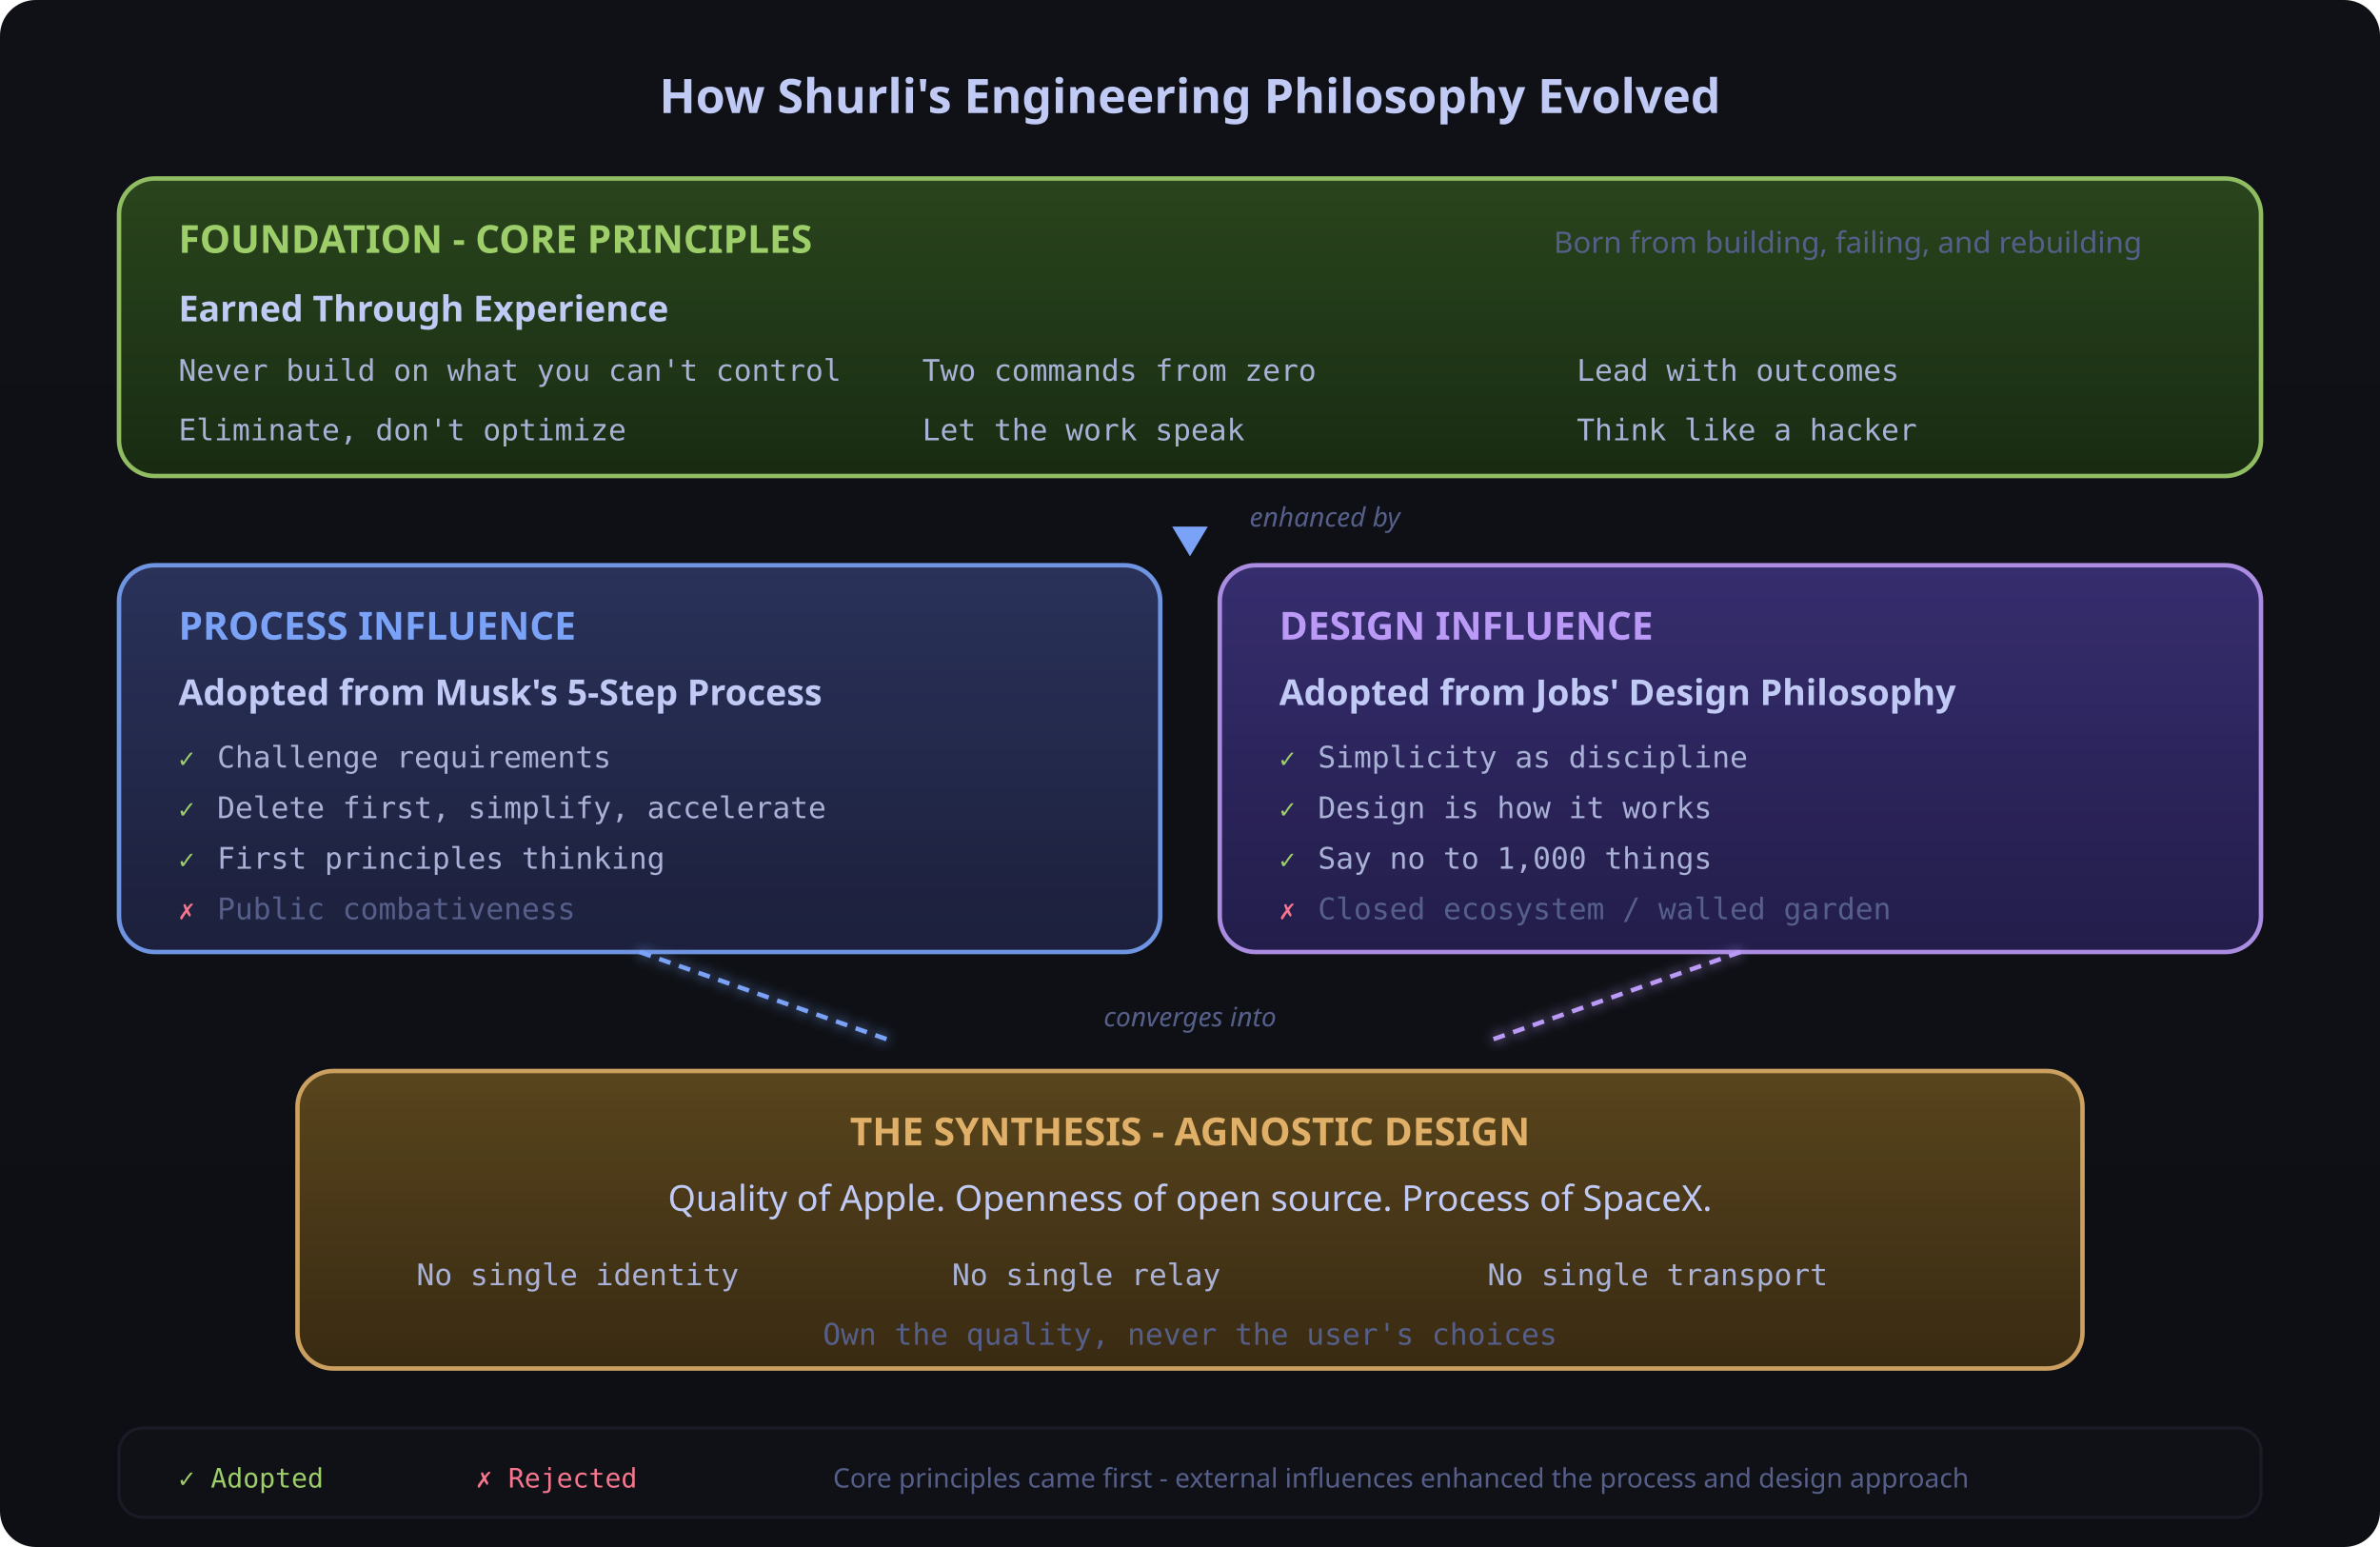
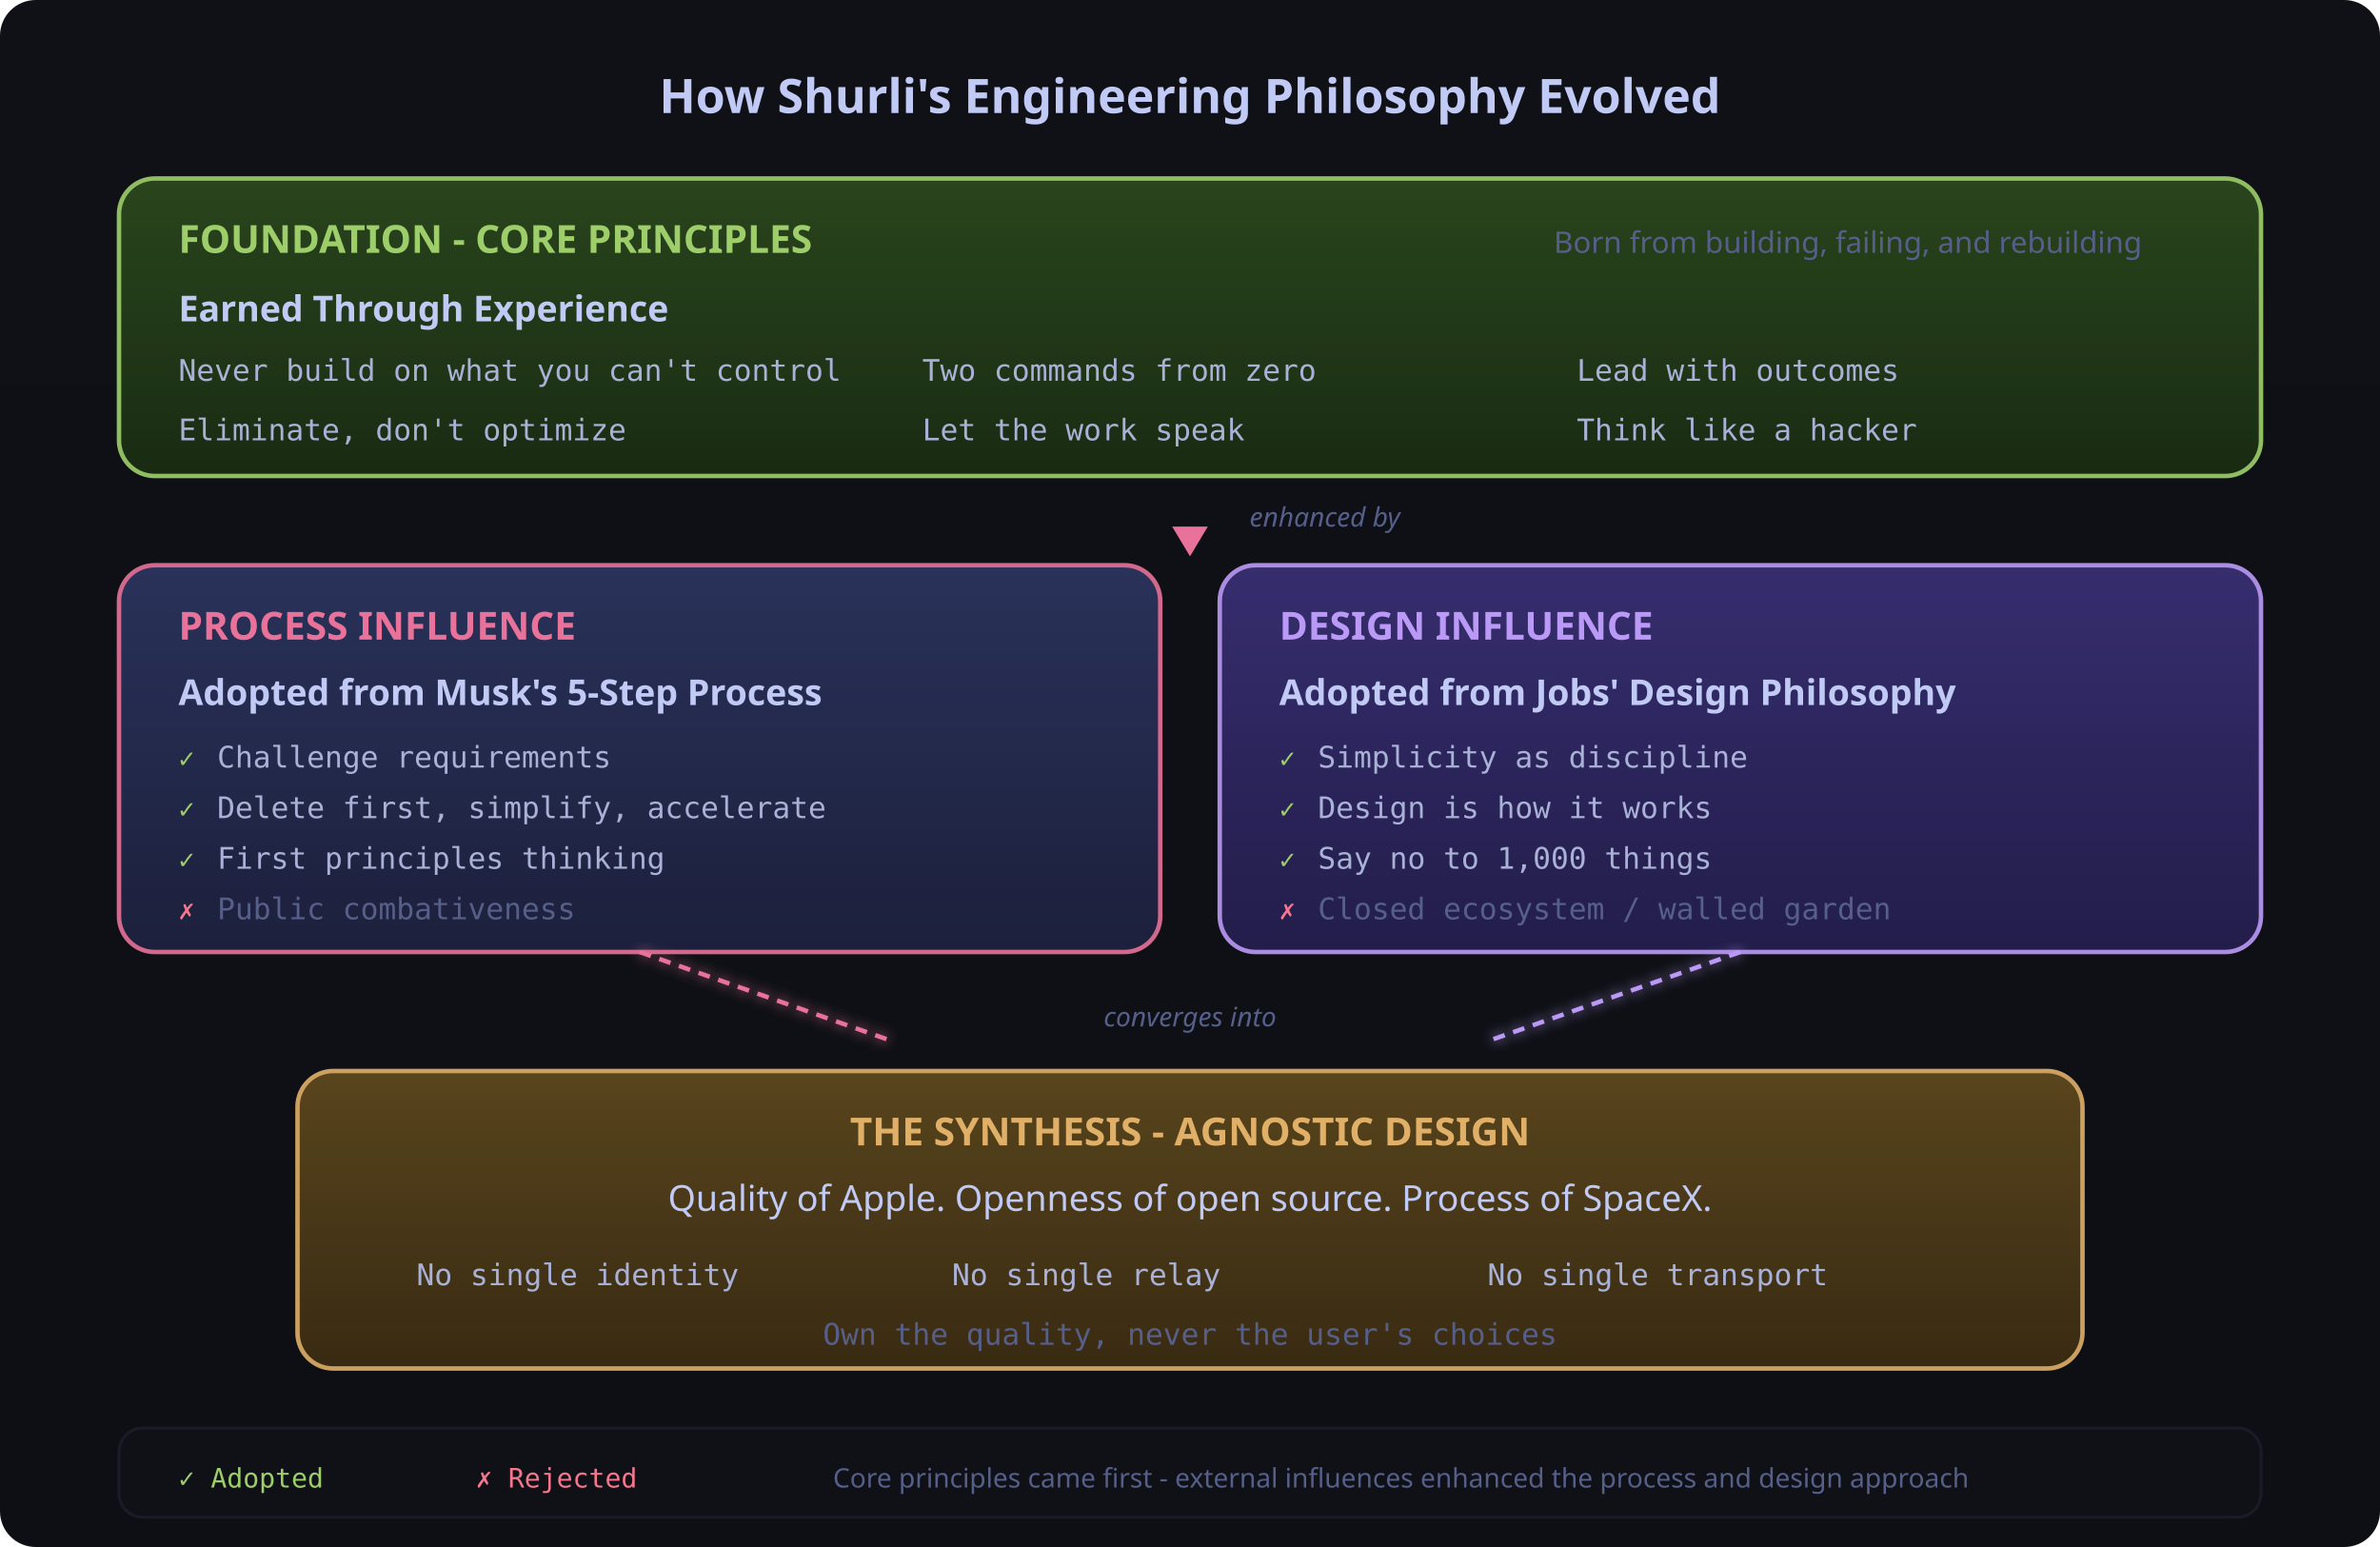
<svg xmlns="http://www.w3.org/2000/svg" viewBox="0 0 800 520">
  <defs>
    <linearGradient id="bgGrad" x1="0%" y1="0%" x2="0%" y2="100%">
      <stop offset="0%" style="stop-color:#0f1117" />
      <stop offset="100%" style="stop-color:#0d0f14" />
    </linearGradient>
    <linearGradient id="layer1Grad" x1="0%" y1="0%" x2="0%" y2="100%">
      <stop offset="0%" style="stop-color:#2d4a1e" />
      <stop offset="100%" style="stop-color:#1a2e12" />
    </linearGradient>
    <linearGradient id="layer2Grad" x1="0%" y1="0%" x2="0%" y2="100%">
      <stop offset="0%" style="stop-color:#2d3561" />
      <stop offset="100%" style="stop-color:#1e2140" />
    </linearGradient>
    <linearGradient id="layer3Grad" x1="0%" y1="0%" x2="0%" y2="100%">
      <stop offset="0%" style="stop-color:#3b3078" />
      <stop offset="100%" style="stop-color:#251e50" />
    </linearGradient>
    <linearGradient id="agnosticGrad" x1="0%" y1="0%" x2="0%" y2="100%">
      <stop offset="0%" style="stop-color:#614a1e" />
      <stop offset="100%" style="stop-color:#3d2e12" />
    </linearGradient>
    <filter id="glow">
      <feGaussianBlur stdDeviation="3" result="blur" />
      <feMerge>
        <feMergeNode in="blur" />
        <feMergeNode in="SourceGraphic" />
      </feMerge>
    </filter>
    <filter id="softGlow">
      <feGaussianBlur stdDeviation="2" result="blur" />
      <feMerge>
        <feMergeNode in="blur" />
        <feMergeNode in="SourceGraphic" />
      </feMerge>
    </filter>
  </defs>
  <rect width="800" height="520" fill="url(#bgGrad)" rx="12" />
  <text x="400" y="38" text-anchor="middle" fill="#c0caf5" font-family="system-ui, sans-serif" font-size="16" font-weight="600">How Shurli's Engineering Philosophy Evolved</text>
  <rect x="40" y="60" width="720" height="100" rx="12" fill="url(#layer1Grad)" stroke="#9ece6a" stroke-width="1.5" opacity="0.9" />
  <text x="60" y="85" fill="#9ece6a" font-family="system-ui, sans-serif" font-size="13" font-weight="600">FOUNDATION - CORE PRINCIPLES</text>
  <text x="720" y="85" text-anchor="end" fill="#565f89" font-family="system-ui, sans-serif" font-size="10">Born from building, failing, and rebuilding</text>
  <text x="60" y="108" fill="#c0caf5" font-family="system-ui, sans-serif" font-size="12" font-weight="600">Earned Through Experience</text>
  <text x="60" y="128" fill="#a9b1d6" font-family="SF Mono, monospace" font-size="10">Never build on what you can't control</text>
  <text x="310" y="128" fill="#a9b1d6" font-family="SF Mono, monospace" font-size="10">Two commands from zero</text>
  <text x="530" y="128" fill="#a9b1d6" font-family="SF Mono, monospace" font-size="10">Lead with outcomes</text>
  <text x="60" y="148" fill="#a9b1d6" font-family="SF Mono, monospace" font-size="10">Eliminate, don't optimize</text>
  <text x="310" y="148" fill="#a9b1d6" font-family="SF Mono, monospace" font-size="10">Let the work speak</text>
  <text x="530" y="148" fill="#a9b1d6" font-family="SF Mono, monospace" font-size="10">Think like a hacker</text>
-   <line x1="400" y1="160" x2="400" y2="180" stroke="#7aa2f7" stroke-width="1.5" filter="url(#softGlow)" />
-   <polygon points="394,177 400,187 406,177" fill="#7aa2f7" />
+   <line x1="400" y1="160" x2="400" y2="180" stroke="#e8729a" stroke-width="1.5" filter="url(#softGlow)" />
+   <polygon points="394,177 400,187 406,177" fill="#e8729a" />
  <text x="420" y="177" fill="#565f89" font-family="system-ui, sans-serif" font-size="9" font-style="italic">enhanced by</text>
-   <rect x="40" y="190" width="350" height="130" rx="12" fill="url(#layer2Grad)" stroke="#7aa2f7" stroke-width="1.5" opacity="0.9" />
-   <text x="60" y="215" fill="#7aa2f7" font-family="system-ui, sans-serif" font-size="13" font-weight="600">PROCESS INFLUENCE</text>
+   <rect x="40" y="190" width="350" height="130" rx="12" fill="url(#layer2Grad)" stroke="#e8729a" stroke-width="1.5" opacity="0.9" />
+   <text x="60" y="215" fill="#e8729a" font-family="system-ui, sans-serif" font-size="13" font-weight="600">PROCESS INFLUENCE</text>
  <text x="60" y="237" fill="#c0caf5" font-family="system-ui, sans-serif" font-size="12" font-weight="600">Adopted from Musk's 5-Step Process</text>
  <text x="60" y="258" fill="#9ece6a" font-family="SF Mono, monospace" font-size="9">✓</text>
  <text x="73" y="258" fill="#a9b1d6" font-family="SF Mono, monospace" font-size="10">Challenge requirements</text>
  <text x="60" y="275" fill="#9ece6a" font-family="SF Mono, monospace" font-size="9">✓</text>
  <text x="73" y="275" fill="#a9b1d6" font-family="SF Mono, monospace" font-size="10">Delete first, simplify, accelerate</text>
  <text x="60" y="292" fill="#9ece6a" font-family="SF Mono, monospace" font-size="9">✓</text>
  <text x="73" y="292" fill="#a9b1d6" font-family="SF Mono, monospace" font-size="10">First principles thinking</text>
  <text x="60" y="309" fill="#f7768e" font-family="SF Mono, monospace" font-size="9">✗</text>
  <text x="73" y="309" fill="#565f89" font-family="SF Mono, monospace" font-size="10">Public combativeness</text>
  <rect x="410" y="190" width="350" height="130" rx="12" fill="url(#layer3Grad)" stroke="#bb9af7" stroke-width="1.5" opacity="0.9" />
  <text x="430" y="215" fill="#bb9af7" font-family="system-ui, sans-serif" font-size="13" font-weight="600">DESIGN INFLUENCE</text>
  <text x="430" y="237" fill="#c0caf5" font-family="system-ui, sans-serif" font-size="12" font-weight="600">Adopted from Jobs' Design Philosophy</text>
  <text x="430" y="258" fill="#9ece6a" font-family="SF Mono, monospace" font-size="9">✓</text>
  <text x="443" y="258" fill="#a9b1d6" font-family="SF Mono, monospace" font-size="10">Simplicity as discipline</text>
  <text x="430" y="275" fill="#9ece6a" font-family="SF Mono, monospace" font-size="9">✓</text>
  <text x="443" y="275" fill="#a9b1d6" font-family="SF Mono, monospace" font-size="10">Design is how it works</text>
  <text x="430" y="292" fill="#9ece6a" font-family="SF Mono, monospace" font-size="9">✓</text>
  <text x="443" y="292" fill="#a9b1d6" font-family="SF Mono, monospace" font-size="10">Say no to 1,000 things</text>
  <text x="430" y="309" fill="#f7768e" font-family="SF Mono, monospace" font-size="9">✗</text>
  <text x="443" y="309" fill="#565f89" font-family="SF Mono, monospace" font-size="10">Closed ecosystem / walled garden</text>
-   <line x1="215" y1="320" x2="300" y2="350" stroke="#7aa2f7" stroke-width="1.5" stroke-dasharray="4,3" filter="url(#softGlow)" />
+   <line x1="215" y1="320" x2="300" y2="350" stroke="#e8729a" stroke-width="1.5" stroke-dasharray="4,3" filter="url(#softGlow)" />
  <line x1="585" y1="320" x2="500" y2="350" stroke="#bb9af7" stroke-width="1.5" stroke-dasharray="4,3" filter="url(#softGlow)" />
  <text x="400" y="345" text-anchor="middle" fill="#565f89" font-family="system-ui, sans-serif" font-size="9" font-style="italic">converges into</text>
  <rect x="100" y="360" width="600" height="100" rx="12" fill="url(#agnosticGrad)" stroke="#e0af68" stroke-width="1.5" opacity="0.9" />
  <text x="400" y="385" text-anchor="middle" fill="#e0af68" font-family="system-ui, sans-serif" font-size="13" font-weight="600">THE SYNTHESIS - AGNOSTIC DESIGN</text>
  <text x="400" y="407" text-anchor="middle" fill="#c0caf5" font-family="system-ui, sans-serif" font-size="12">Quality of Apple. Openness of open source. Process of SpaceX.</text>
  <text x="140" y="432" fill="#a9b1d6" font-family="SF Mono, monospace" font-size="10">No single identity</text>
  <text x="320" y="432" fill="#a9b1d6" font-family="SF Mono, monospace" font-size="10">No single relay</text>
  <text x="500" y="432" fill="#a9b1d6" font-family="SF Mono, monospace" font-size="10">No single transport</text>
  <text x="400" y="452" text-anchor="middle" fill="#565f89" font-family="SF Mono, monospace" font-size="10">Own the quality, never the user's choices</text>
  <rect x="40" y="480" width="720" height="30" rx="8" fill="#0f1117" stroke="#1a1b26" stroke-width="1" />
  <text x="60" y="500" fill="#9ece6a" font-family="SF Mono, monospace" font-size="9">✓ Adopted</text>
  <text x="160" y="500" fill="#f7768e" font-family="SF Mono, monospace" font-size="9">✗ Rejected</text>
  <text x="280" y="500" fill="#565f89" font-family="system-ui, sans-serif" font-size="9">Core principles came first - external influences enhanced the process and design approach</text>
</svg>
